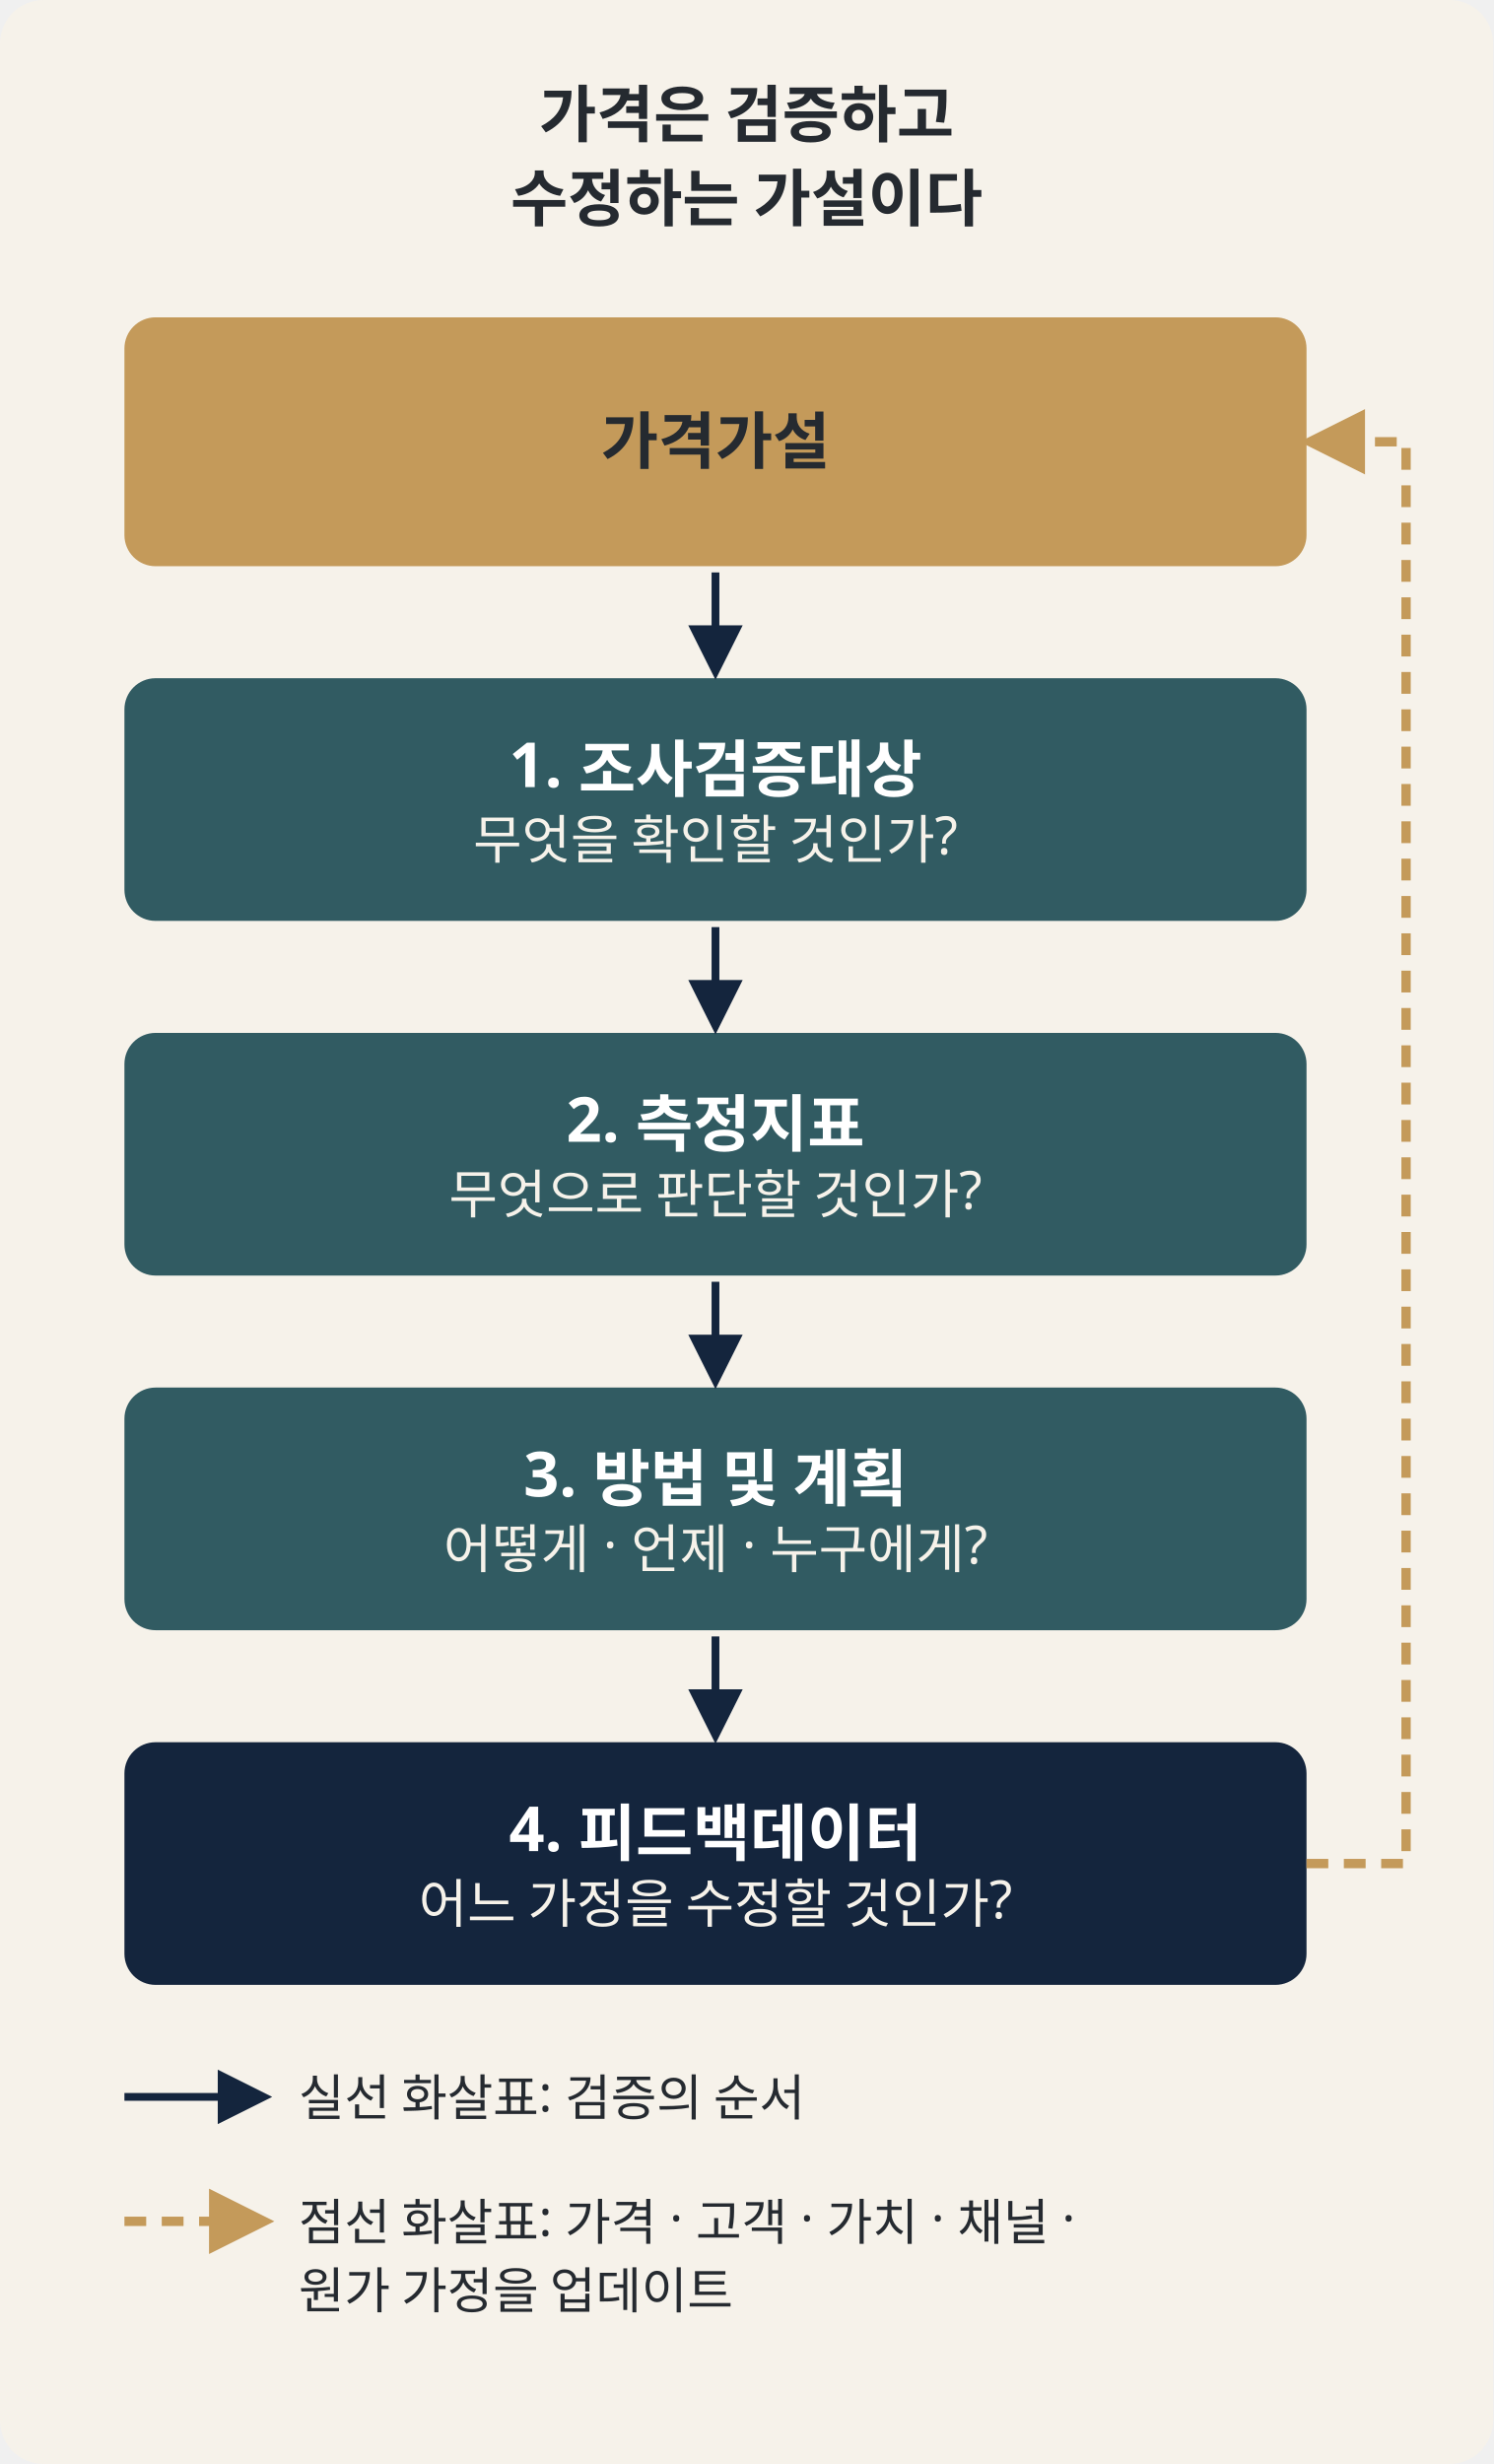
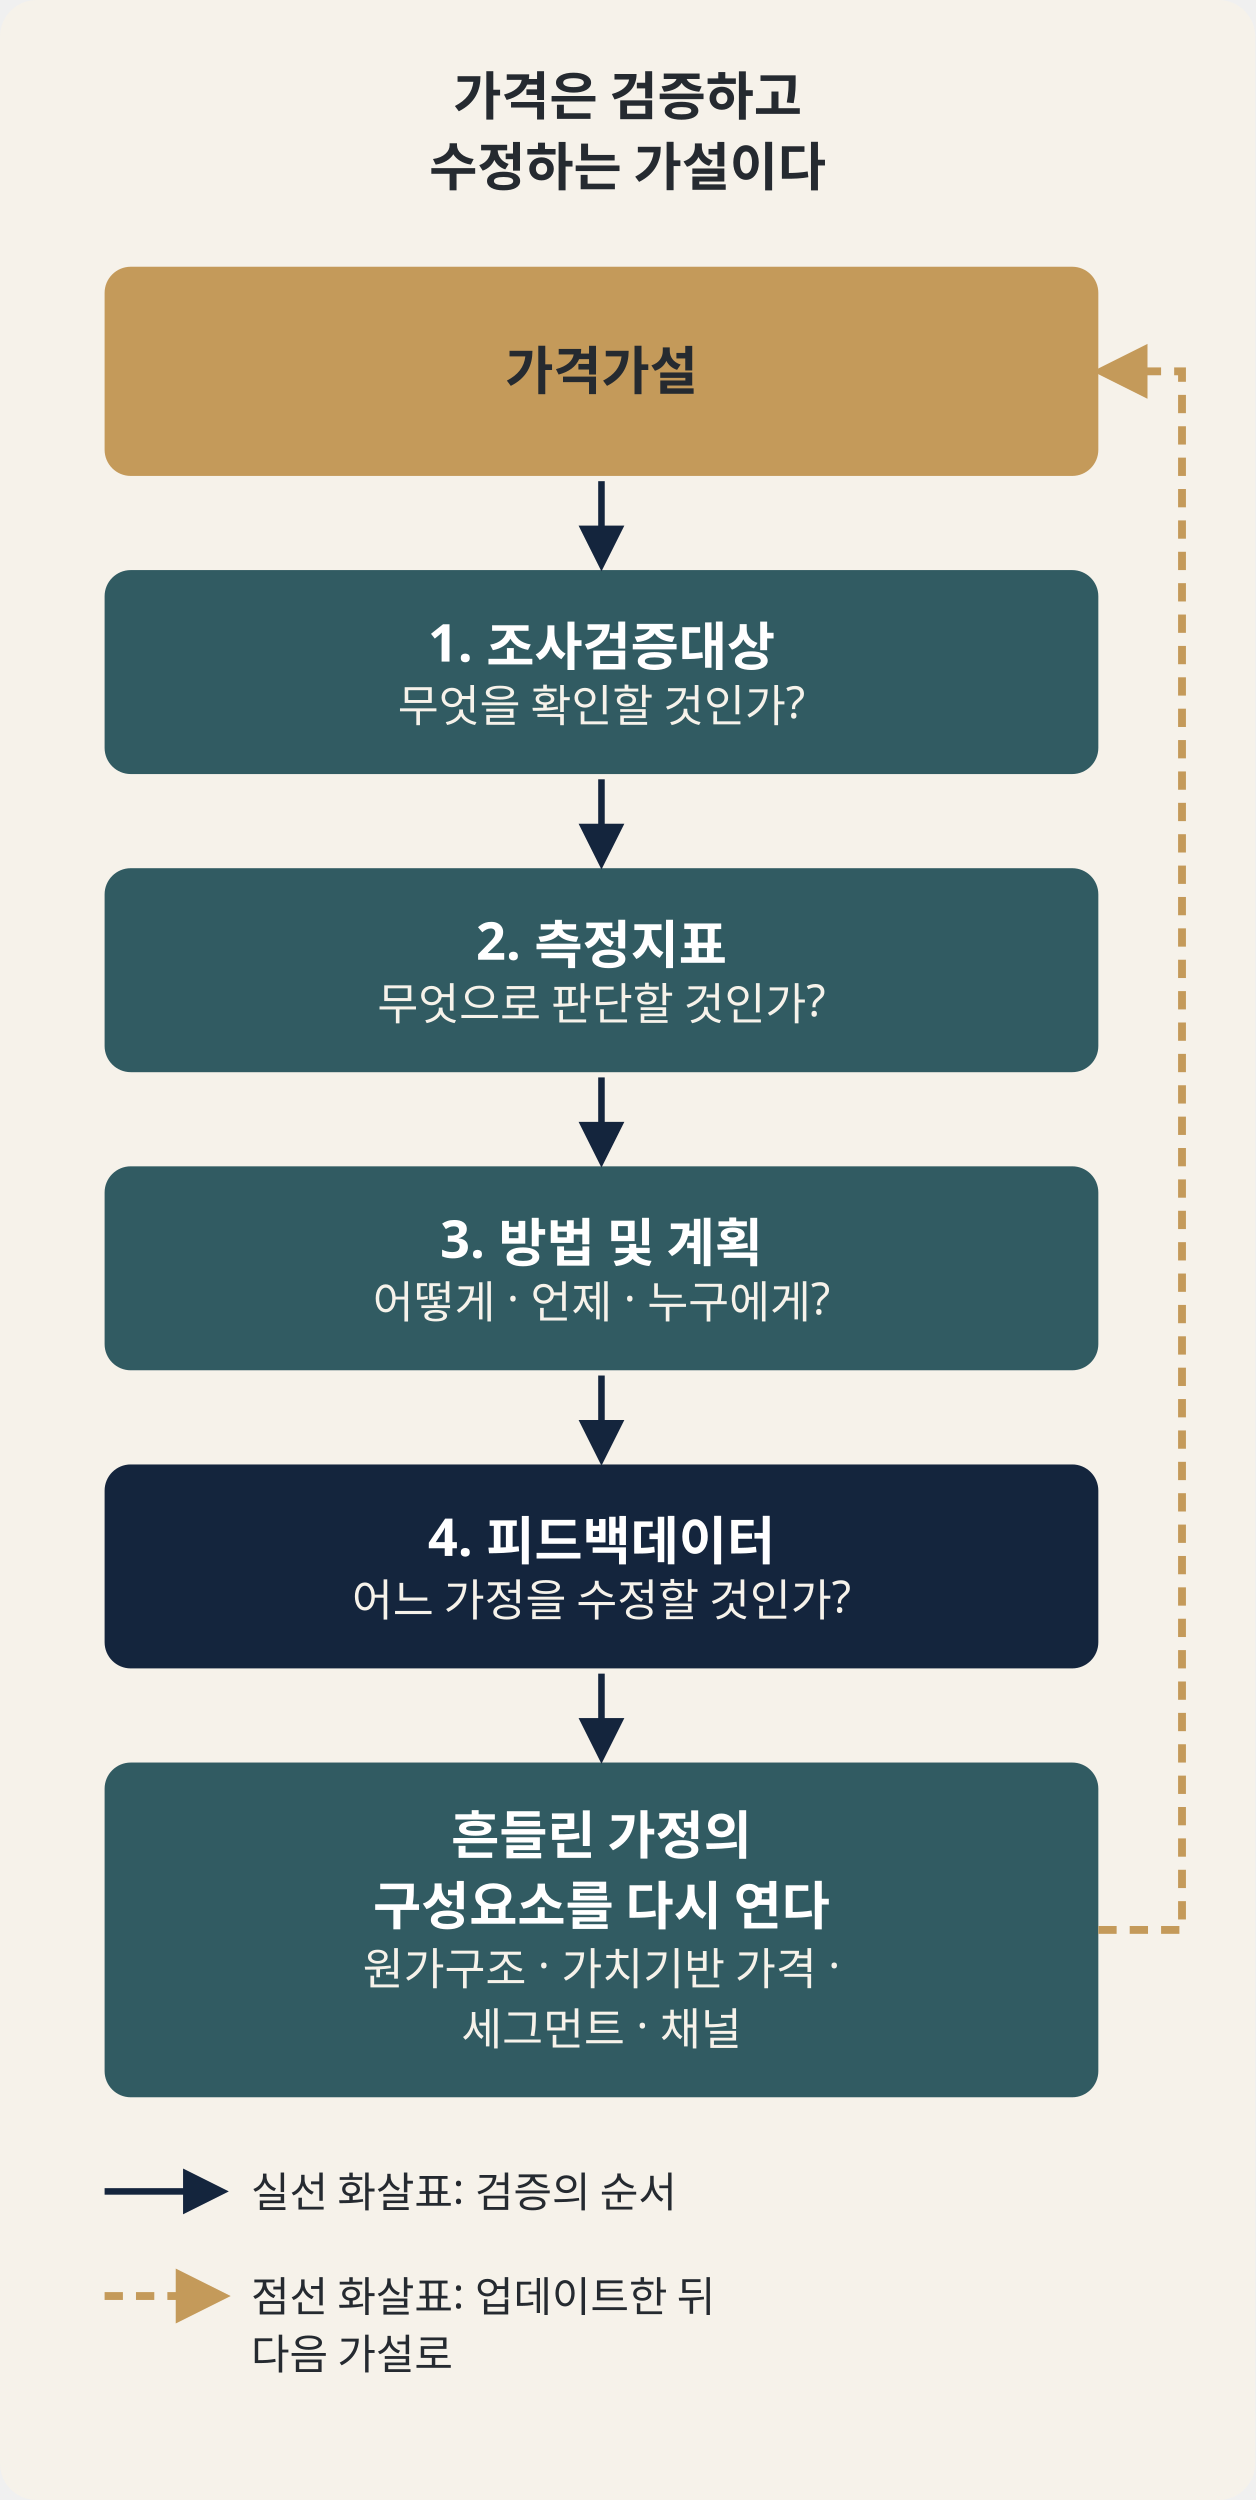
- <svg xmlns="http://www.w3.org/2000/svg" viewBox="0 0 480 792" role="img" aria-labelledby="t d" font-family="system-ui, 'Noto Sans KR', 'Malgun Gothic', 'Apple SD Gothic Neo', sans-serif">
+ <svg xmlns="http://www.w3.org/2000/svg" viewBox="0 0 480 956" role="img" aria-labelledby="t d" font-family="system-ui, 'Noto Sans KR', 'Malgun Gothic', 'Apple SD Gothic Neo', sans-serif">
  <defs>
    <marker id="arrow-navy" viewBox="0 0 10 10" refX="8" refY="5" markerWidth="7" markerHeight="7" orient="auto-start-reverse">
      <path d="M0 0 L10 5 L0 10 z" fill="#14253D" />
    </marker>
    <marker id="arrow-gold" viewBox="0 0 10 10" refX="8" refY="5" markerWidth="7" markerHeight="7" orient="auto-start-reverse">
      <path d="M0 0 L10 5 L0 10 z" fill="#C49A5A" />
    </marker>
  </defs>
  <g id="background">
-     <rect width="480" height="792" rx="14" fill="#F6F2EA" />
+     <rect width="480" height="956" rx="14" fill="#F6F2EA" />
  </g>
  <g id="headline">
    <text x="240" y="44" text-anchor="middle" font-size="20" font-weight="700" fill="#252A30">가격은 검증하고</text>
    <text x="240" y="71" text-anchor="middle" font-size="20" font-weight="700" fill="#252A30">수정하는 가설이다</text>
  </g>
  <g id="price-hypothesis">
    <rect x="40" y="102" width="380" height="80" rx="10" fill="#C49A5A" />
    <text x="230" y="149" text-anchor="middle" font-size="20" font-weight="700" fill="#252A30">가격가설</text>
  </g>
  <g id="validation-target">
    <rect x="40" y="218" width="380" height="78" rx="10" fill="#315B62" />
    <text x="230" y="253" text-anchor="middle" font-size="20" font-weight="700" fill="#FFFFFF">1. 조사검증대상</text>
    <text x="230" y="276" text-anchor="middle" font-size="17" font-weight="400" fill="#F6F2EA">무엇을 확인할 것인가?</text>
  </g>
  <g id="metric">
    <rect x="40" y="332" width="380" height="78" rx="10" fill="#315B62" />
    <text x="230" y="367" text-anchor="middle" font-size="20" font-weight="700" fill="#FFFFFF">2. 측정지표</text>
    <text x="230" y="390" text-anchor="middle" font-size="17" font-weight="400" fill="#F6F2EA">무엇으로 판단할 것인가?</text>
  </g>
  <g id="method-plan">
    <rect x="40" y="446" width="380" height="78" rx="10" fill="#315B62" />
    <text x="230" y="481" text-anchor="middle" font-size="20" font-weight="700" fill="#FFFFFF">3. 방법 및 계획</text>
    <text x="230" y="504" text-anchor="middle" font-size="17" font-weight="400" fill="#F6F2EA">어떻게 · 언제 · 누구에게?</text>
  </g>
  <g id="feedback">
    <rect x="40" y="560" width="380" height="78" rx="10" fill="#14253D" />
    <text x="230" y="595" text-anchor="middle" font-size="20" font-weight="700" fill="#FFFFFF">4. 피드백데이터</text>
    <text x="230" y="618" text-anchor="middle" font-size="17" font-weight="400" fill="#F6F2EA">어느 가정을 수정할 것인가?</text>
  </g>
+   <g id="reopen">
+     <rect x="40" y="674" width="380" height="128" rx="10" fill="#315B62" />
+     <text x="230" y="709" text-anchor="middle" font-size="20" font-weight="700" fill="#FFFFFF">흔들린 가정의</text>
+     <text x="230" y="736" text-anchor="middle" font-size="20" font-weight="700" fill="#FFFFFF">구성요소를 다시 연다</text>
+     <text x="230" y="759" text-anchor="middle" font-size="17" font-weight="400" fill="#F6F2EA">원가구조 · 가치기반 가격 ·</text>
+     <text x="230" y="782" text-anchor="middle" font-size="17" font-weight="400" fill="#F6F2EA">세그먼트 · 채널</text>
+   </g>
  <g id="flow">
    <line x1="230" y1="184" x2="230" y2="215" stroke="#14253D" stroke-width="2.5" marker-end="url(#arrow-navy)" />
    <line x1="230" y1="298" x2="230" y2="329" stroke="#14253D" stroke-width="2.5" marker-end="url(#arrow-navy)" />
    <line x1="230" y1="412" x2="230" y2="443" stroke="#14253D" stroke-width="2.5" marker-end="url(#arrow-navy)" />
    <line x1="230" y1="526" x2="230" y2="557" stroke="#14253D" stroke-width="2.5" marker-end="url(#arrow-navy)" />
+     <line x1="230" y1="640" x2="230" y2="671" stroke="#14253D" stroke-width="2.5" marker-end="url(#arrow-navy)" />
  </g>
  <g id="return-loop">
-     <path d="M420 599 H452 V142 H422" fill="none" stroke="#C49A5A" stroke-width="3" stroke-dasharray="7 5" marker-end="url(#arrow-gold)" />
+     <path d="M420 738 H452 V142 H422" fill="none" stroke="#C49A5A" stroke-width="3" stroke-dasharray="7 5" marker-end="url(#arrow-gold)" />
  </g>
  <g id="legend">
-     <line x1="40" y1="674" x2="84" y2="674" stroke="#14253D" stroke-width="2.5" marker-end="url(#arrow-navy)" />
-     <text x="96" y="680" text-anchor="start" font-size="16" font-weight="400" fill="#252A30">실선 화살표: 검증의 순서</text>
-     <line x1="40" y1="714" x2="84" y2="714" stroke="#C49A5A" stroke-width="3" stroke-dasharray="7 5" marker-end="url(#arrow-gold)" />
-     <text x="96" y="720" text-anchor="start" font-size="16" font-weight="400" fill="#252A30">점선 화살표: 가격 · 고객 · 가치 · 채널 ·</text>
-     <text x="96" y="742" text-anchor="start" font-size="16" font-weight="400" fill="#252A30">원가 가정을 업데이트</text>
+     <line x1="40" y1="838" x2="84" y2="838" stroke="#14253D" stroke-width="2.5" marker-end="url(#arrow-navy)" />
+     <text x="96" y="844" text-anchor="start" font-size="16" font-weight="400" fill="#252A30">실선 화살표: 검증의 순서</text>
+     <line x1="40" y1="878" x2="84" y2="878" stroke="#C49A5A" stroke-width="3" stroke-dasharray="7 5" marker-end="url(#arrow-gold)" />
+     <text x="96" y="884" text-anchor="start" font-size="16" font-weight="400" fill="#252A30">점선 화살표: 업데이트한 뒤</text>
+     <text x="96" y="906" text-anchor="start" font-size="16" font-weight="400" fill="#252A30">다음 가설로</text>
  </g>
</svg>
